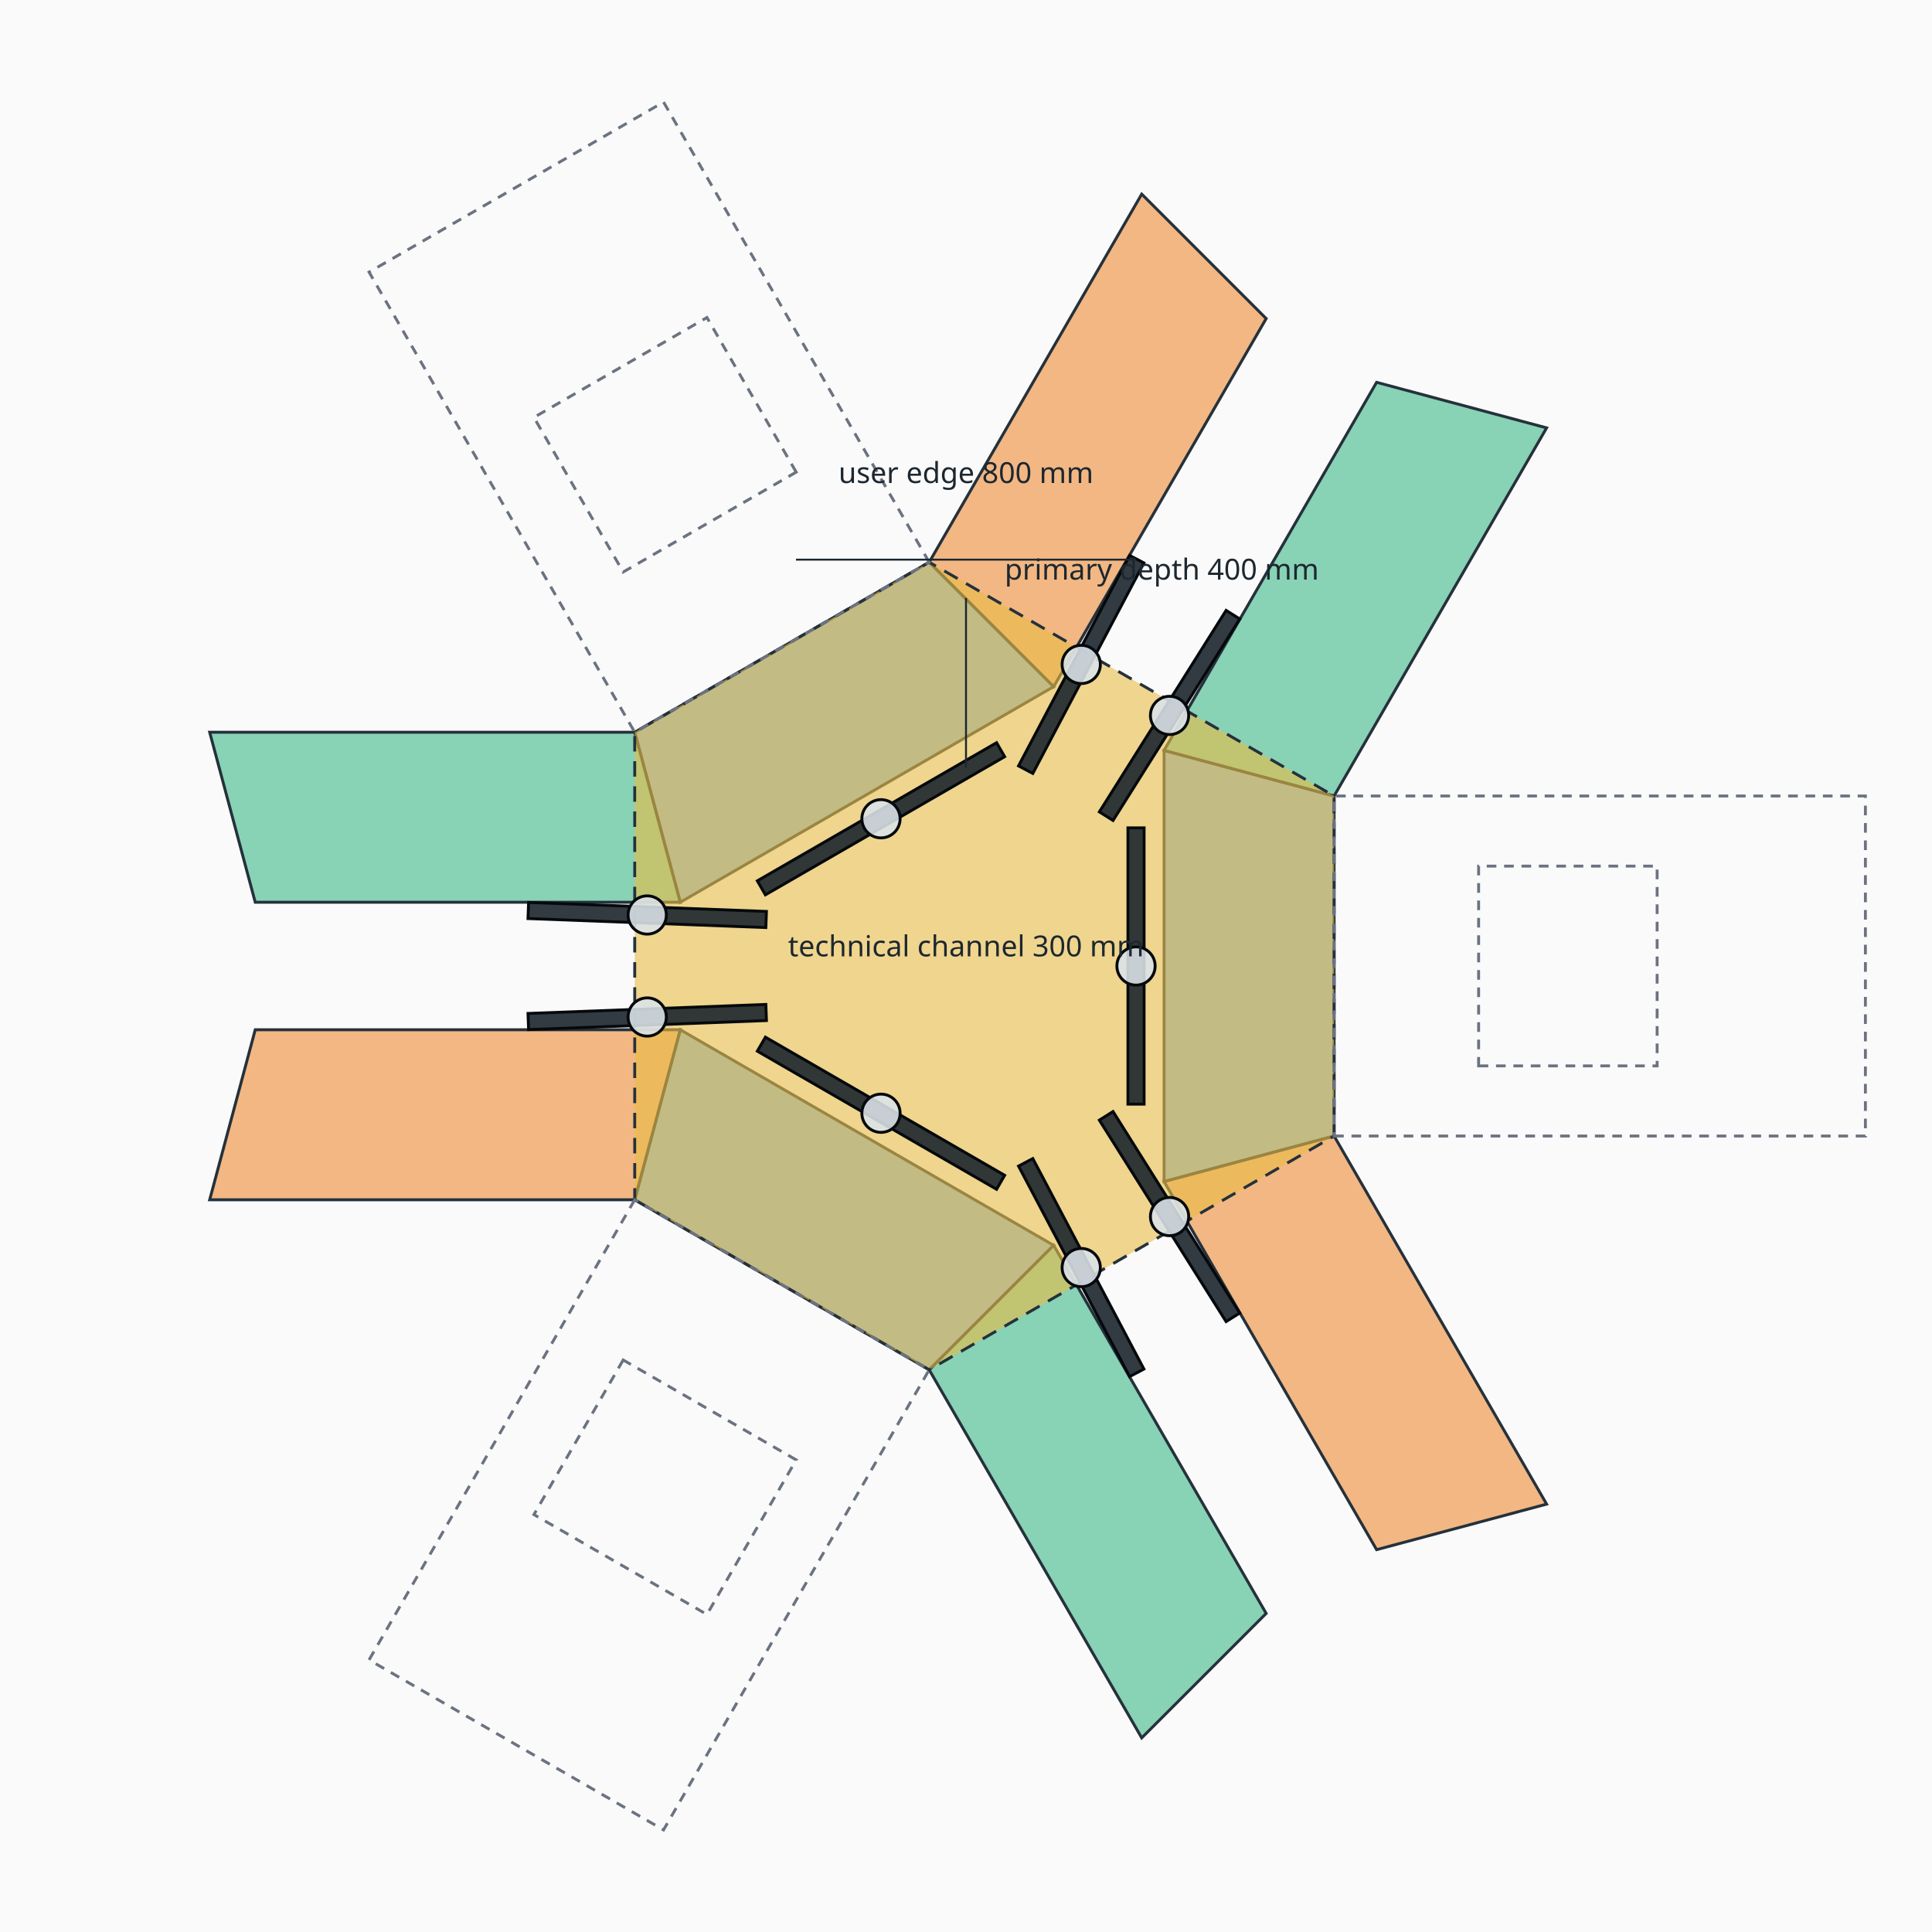
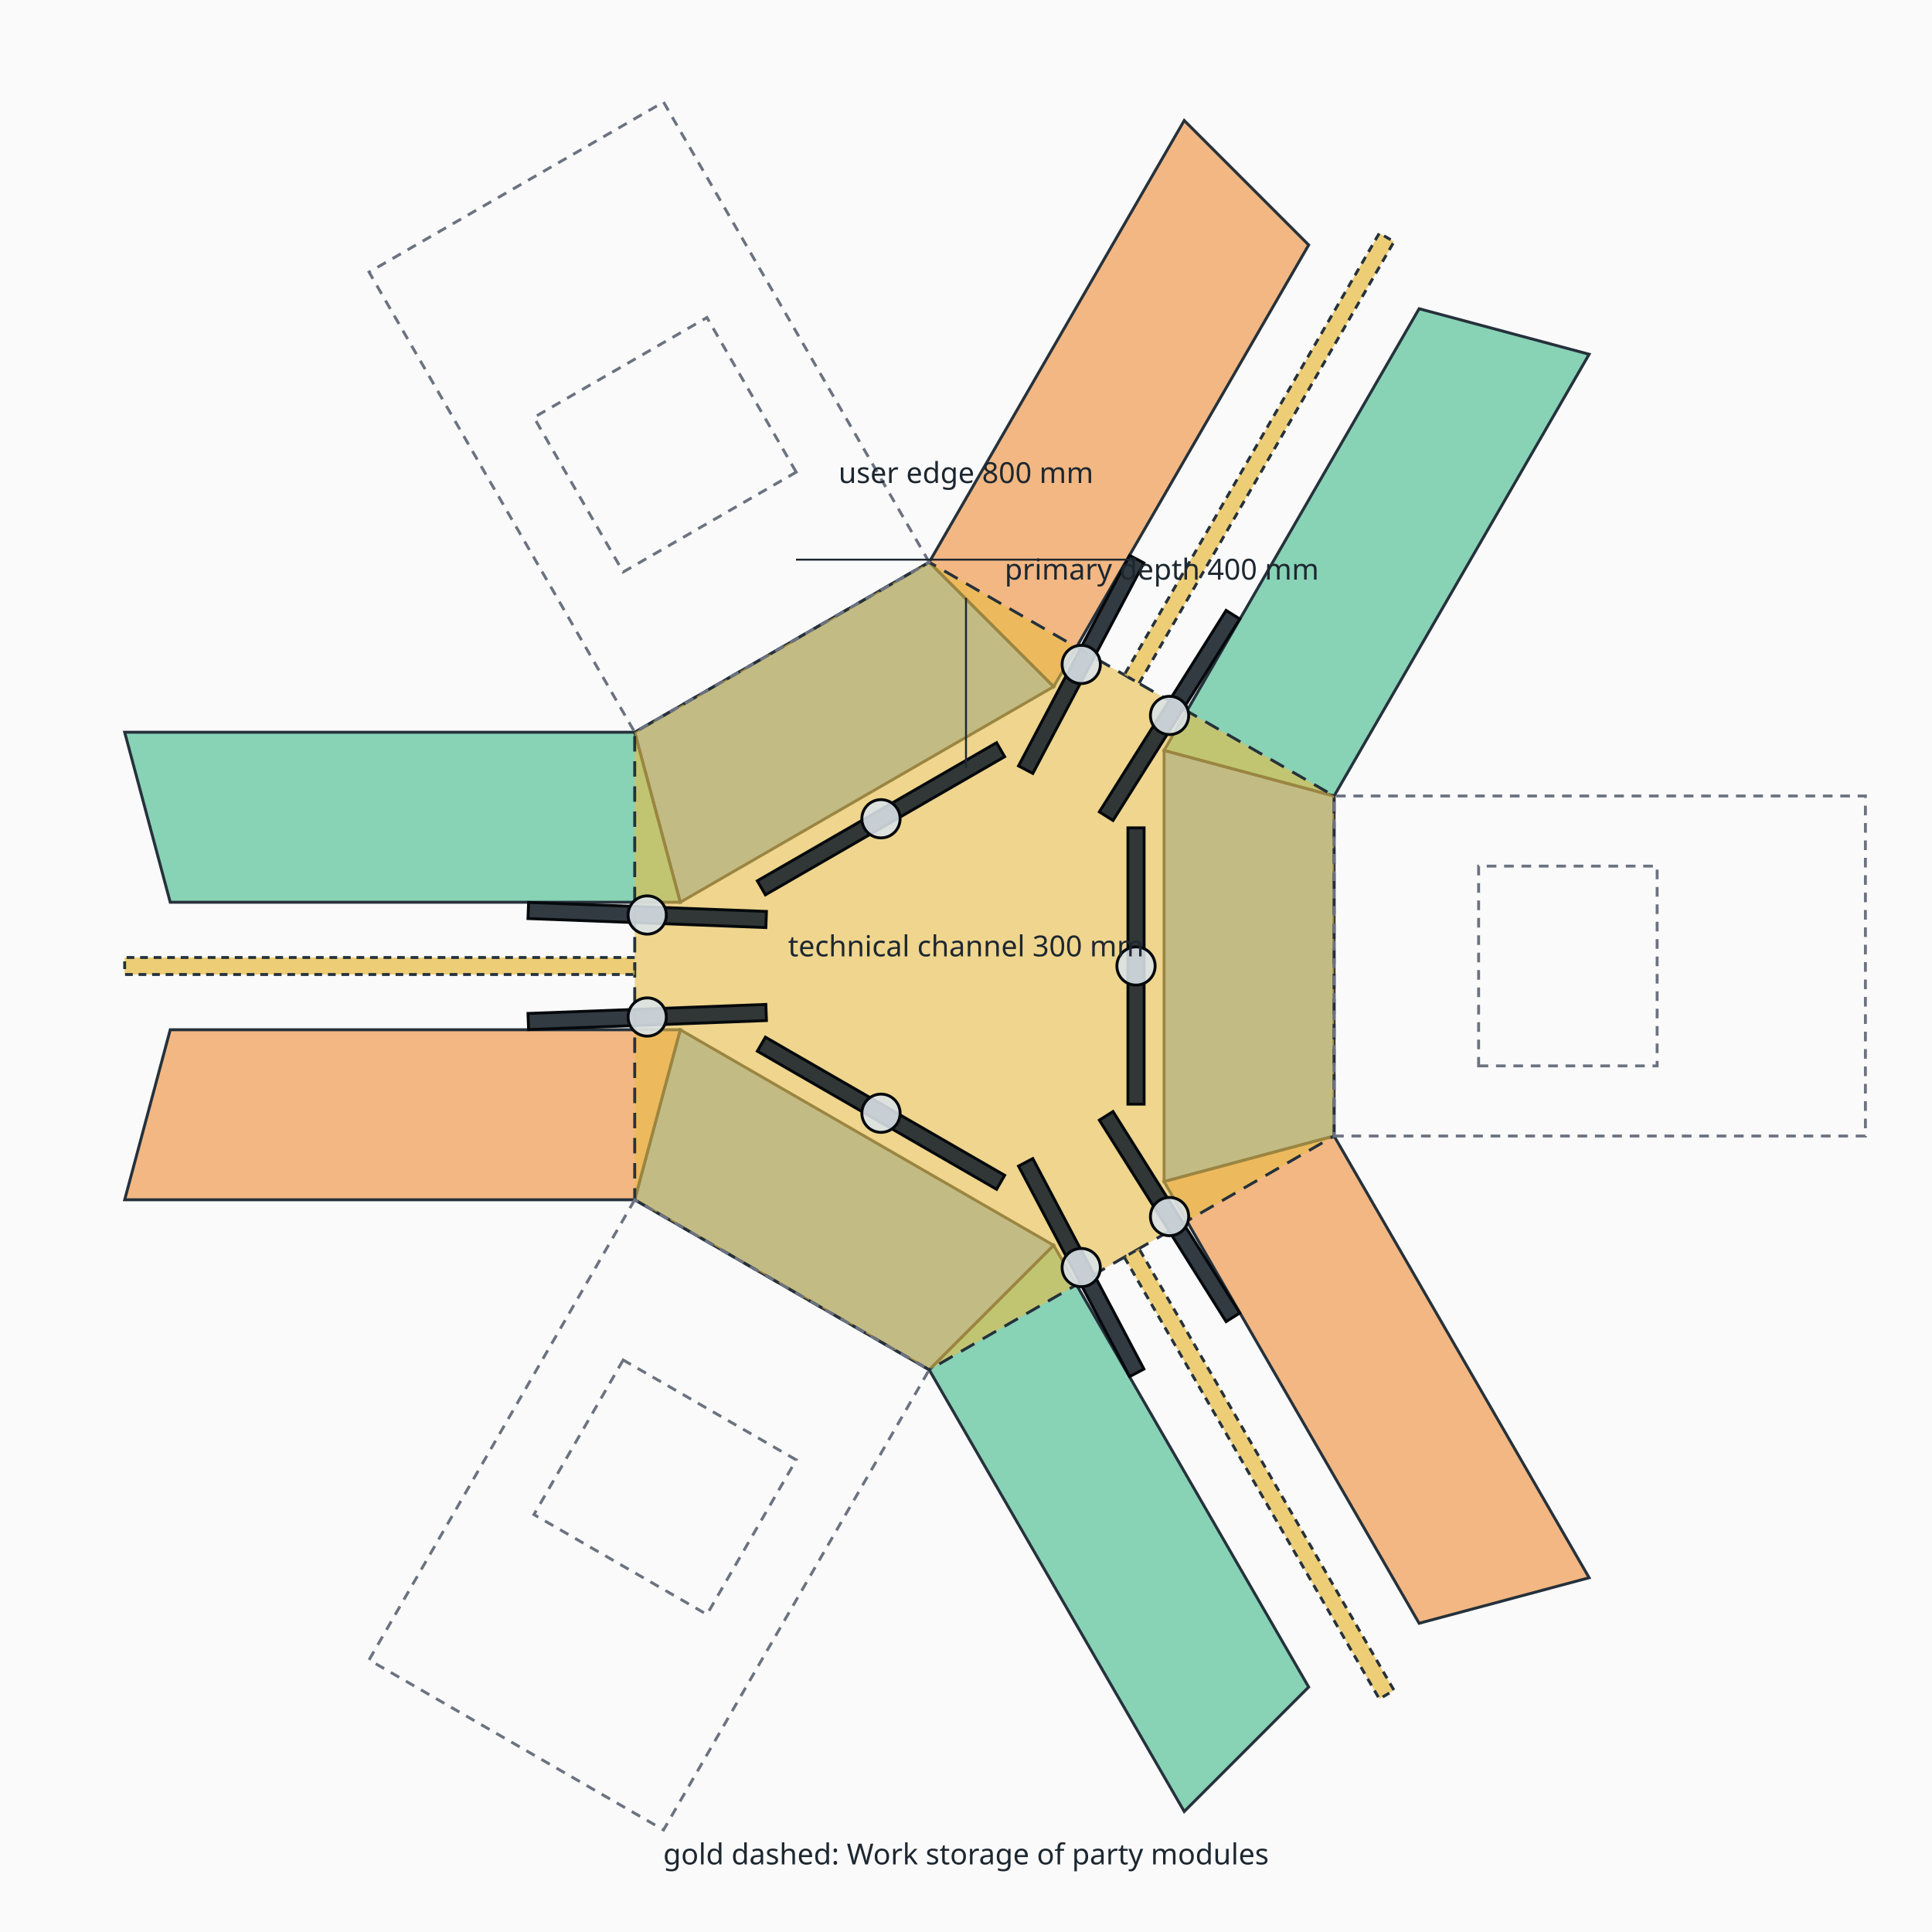
<svg xmlns="http://www.w3.org/2000/svg" width="1000" height="1000" viewBox="0 0 1000 1000">
  <rect width="1000" height="1000" fill="#fafafa" />
  <g stroke="#25313b" stroke-width="1.5" fill-opacity="0.60">
    <polygon id="desk-AP" points="602.53,611.58 690.53,588.00 690.53,412.00 602.53,388.42" fill="#3f8dd3" />
-     <polygon id="desk-AS" points="602.53,388.42 712.53,197.89 800.53,221.47 690.53,412.00" fill="#3db889" />
-     <polygon id="desk-AT" points="602.53,611.58 712.53,802.11 800.53,778.53 690.53,588.00" fill="#ed8b35" />
+     <polygon id="desk-AS" points="602.53,388.42 734.53,159.79 822.53,183.37 690.53,412.00" fill="#3db889" />
+     <polygon id="desk-AT" points="602.53,611.58 734.53,840.21 822.53,816.63 690.53,588.00" fill="#ed8b35" />
    <polygon id="desk-BP" points="545.37,355.42 480.95,291.00 328.53,379.00 352.11,467.00" fill="#3f8dd3" />
-     <polygon id="desk-BS" points="352.11,467.00 132.11,467.00 108.53,379.00 328.53,379.00" fill="#3db889" />
-     <polygon id="desk-BT" points="545.37,355.42 655.37,164.89 590.95,100.47 480.95,291.00" fill="#ed8b35" />
+     <polygon id="desk-BS" points="352.11,467.00 88.11,467.00 64.53,379.00 328.53,379.00" fill="#3db889" />
+     <polygon id="desk-BT" points="545.37,355.42 677.37,126.79 612.95,62.37 480.95,291.00" fill="#ed8b35" />
    <polygon id="desk-CP" points="352.11,533.00 328.53,621.00 480.95,709.00 545.37,644.58" fill="#3f8dd3" />
-     <polygon id="desk-CS" points="545.37,644.58 655.37,835.11 590.95,899.53 480.95,709.00" fill="#3db889" />
-     <polygon id="desk-CT" points="352.11,533.00 132.11,533.00 108.53,621.00 328.53,621.00" fill="#ed8b35" />
+     <polygon id="desk-CS" points="545.37,644.58 677.37,873.21 612.95,937.63 480.95,709.00" fill="#3db889" />
+     <polygon id="desk-CT" points="352.11,533.00 88.11,533.00 64.53,621.00 328.53,621.00" fill="#ed8b35" />
    <polygon id="central-party" points="328.53,621.00 480.95,709.00 690.53,588.00 690.53,412.00 480.95,291.00 328.53,379.00" fill="#e8bd45" stroke-dasharray="8 5" />
+     <polygon id="party-storage-arm-1" points="589.55,353.70 721.55,125.07 713.93,120.67 581.93,349.30" fill="#e8bd45" fill-opacity="0.72" stroke-dasharray="4 3" />
+     <polygon id="party-storage-arm-2" points="328.53,495.60 64.53,495.60 64.53,504.40 328.53,504.40" fill="#e8bd45" fill-opacity="0.72" stroke-dasharray="4 3" />
+     <polygon id="party-storage-arm-3" points="581.93,650.70 713.93,879.33 721.55,874.93 589.55,646.30" fill="#e8bd45" fill-opacity="0.72" stroke-dasharray="4 3" />
    <g fill="#18212a" fill-opacity="0.88" stroke="#05090c">
      <polygon id="monitor-AP" points="583.82,571.50 592.18,571.50 592.18,428.50 583.82,428.50" />
      <circle id="monitor-lift-AP" cx="588.00" cy="500.00" r="9.90" fill="#dbe4ea" />
      <polygon id="monitor-AS" points="569.02,420.22 576.10,424.67 641.70,320.39 634.63,315.94" />
      <circle id="monitor-lift-AS" cx="605.36" cy="370.31" r="9.90" fill="#dbe4ea" />
      <polygon id="monitor-AT" points="634.63,684.06 641.70,679.61 576.10,575.33 569.02,579.78" />
      <circle id="monitor-lift-AT" cx="605.36" cy="629.69" r="9.90" fill="#dbe4ea" />
      <polygon id="monitor-BP" points="520.01,391.66 515.83,384.42 391.99,455.92 396.17,463.16" />
      <circle id="monitor-lift-BP" cx="456.00" cy="423.79" r="9.90" fill="#dbe4ea" />
      <polygon id="monitor-BS" points="396.40,480.11 396.71,471.76 273.60,467.09 273.29,475.44" />
      <circle id="monitor-lift-BS" cx="335.00" cy="473.60" r="9.90" fill="#dbe4ea" />
      <polygon id="monitor-BT" points="592.09,291.38 584.69,287.48 527.19,396.43 534.58,400.33" />
      <circle id="monitor-lift-BT" cx="559.64" cy="343.91" r="9.90" fill="#dbe4ea" />
      <polygon id="monitor-CP" points="396.17,536.84 391.99,544.08 515.83,615.58 520.01,608.34" />
      <circle id="monitor-lift-CP" cx="456.00" cy="576.21" r="9.90" fill="#dbe4ea" />
      <polygon id="monitor-CS" points="534.58,599.67 527.19,603.57 584.69,712.52 592.09,708.62" />
      <circle id="monitor-lift-CS" cx="559.64" cy="656.09" r="9.90" fill="#dbe4ea" />
      <polygon id="monitor-CT" points="273.29,524.56 273.60,532.91 396.71,528.24 396.40,519.89" />
      <circle id="monitor-lift-CT" cx="335.00" cy="526.40" r="9.90" fill="#dbe4ea" />
    </g>
    <g fill="none" stroke="#6b7280" stroke-dasharray="5 4">
      <polygon id="chair-A" points="765.33,551.70 857.73,551.70 857.73,448.30 765.33,448.30" />
      <polygon id="entry-A" points="690.53,588.00 965.53,588.00 965.53,412.00 690.53,412.00" />
      <polygon id="chair-B" points="412.11,244.37 365.91,164.35 276.36,216.05 322.56,296.07" />
      <polygon id="entry-B" points="480.95,291.00 343.45,52.84 191.03,140.84 328.53,379.00" />
      <polygon id="chair-C" points="322.56,703.93 276.36,783.95 365.91,835.65 412.11,755.63" />
      <polygon id="entry-C" points="328.53,621.00 191.03,859.16 343.45,947.16 480.95,709.00" />
    </g>
  </g>
  <g font-family="sans-serif" font-size="15" fill="#1d2730" stroke="#1d2730" stroke-width="1">
    <line x1="412.00" y1="289.67" x2="588.00" y2="289.67" />
    <text x="500" y="250" text-anchor="middle" stroke="none">user edge 800 mm</text>
    <line x1="500.00" y1="397.47" x2="500.00" y2="309.47" />
    <text x="520" y="300" stroke="none">primary depth 400 mm</text>
    <text x="500" y="495" text-anchor="middle" stroke="none">technical channel 300 mm</text>
+     <text x="500" y="965" text-anchor="middle" stroke="none">gold dashed: Work storage of party modules</text>
  </g>
</svg>
